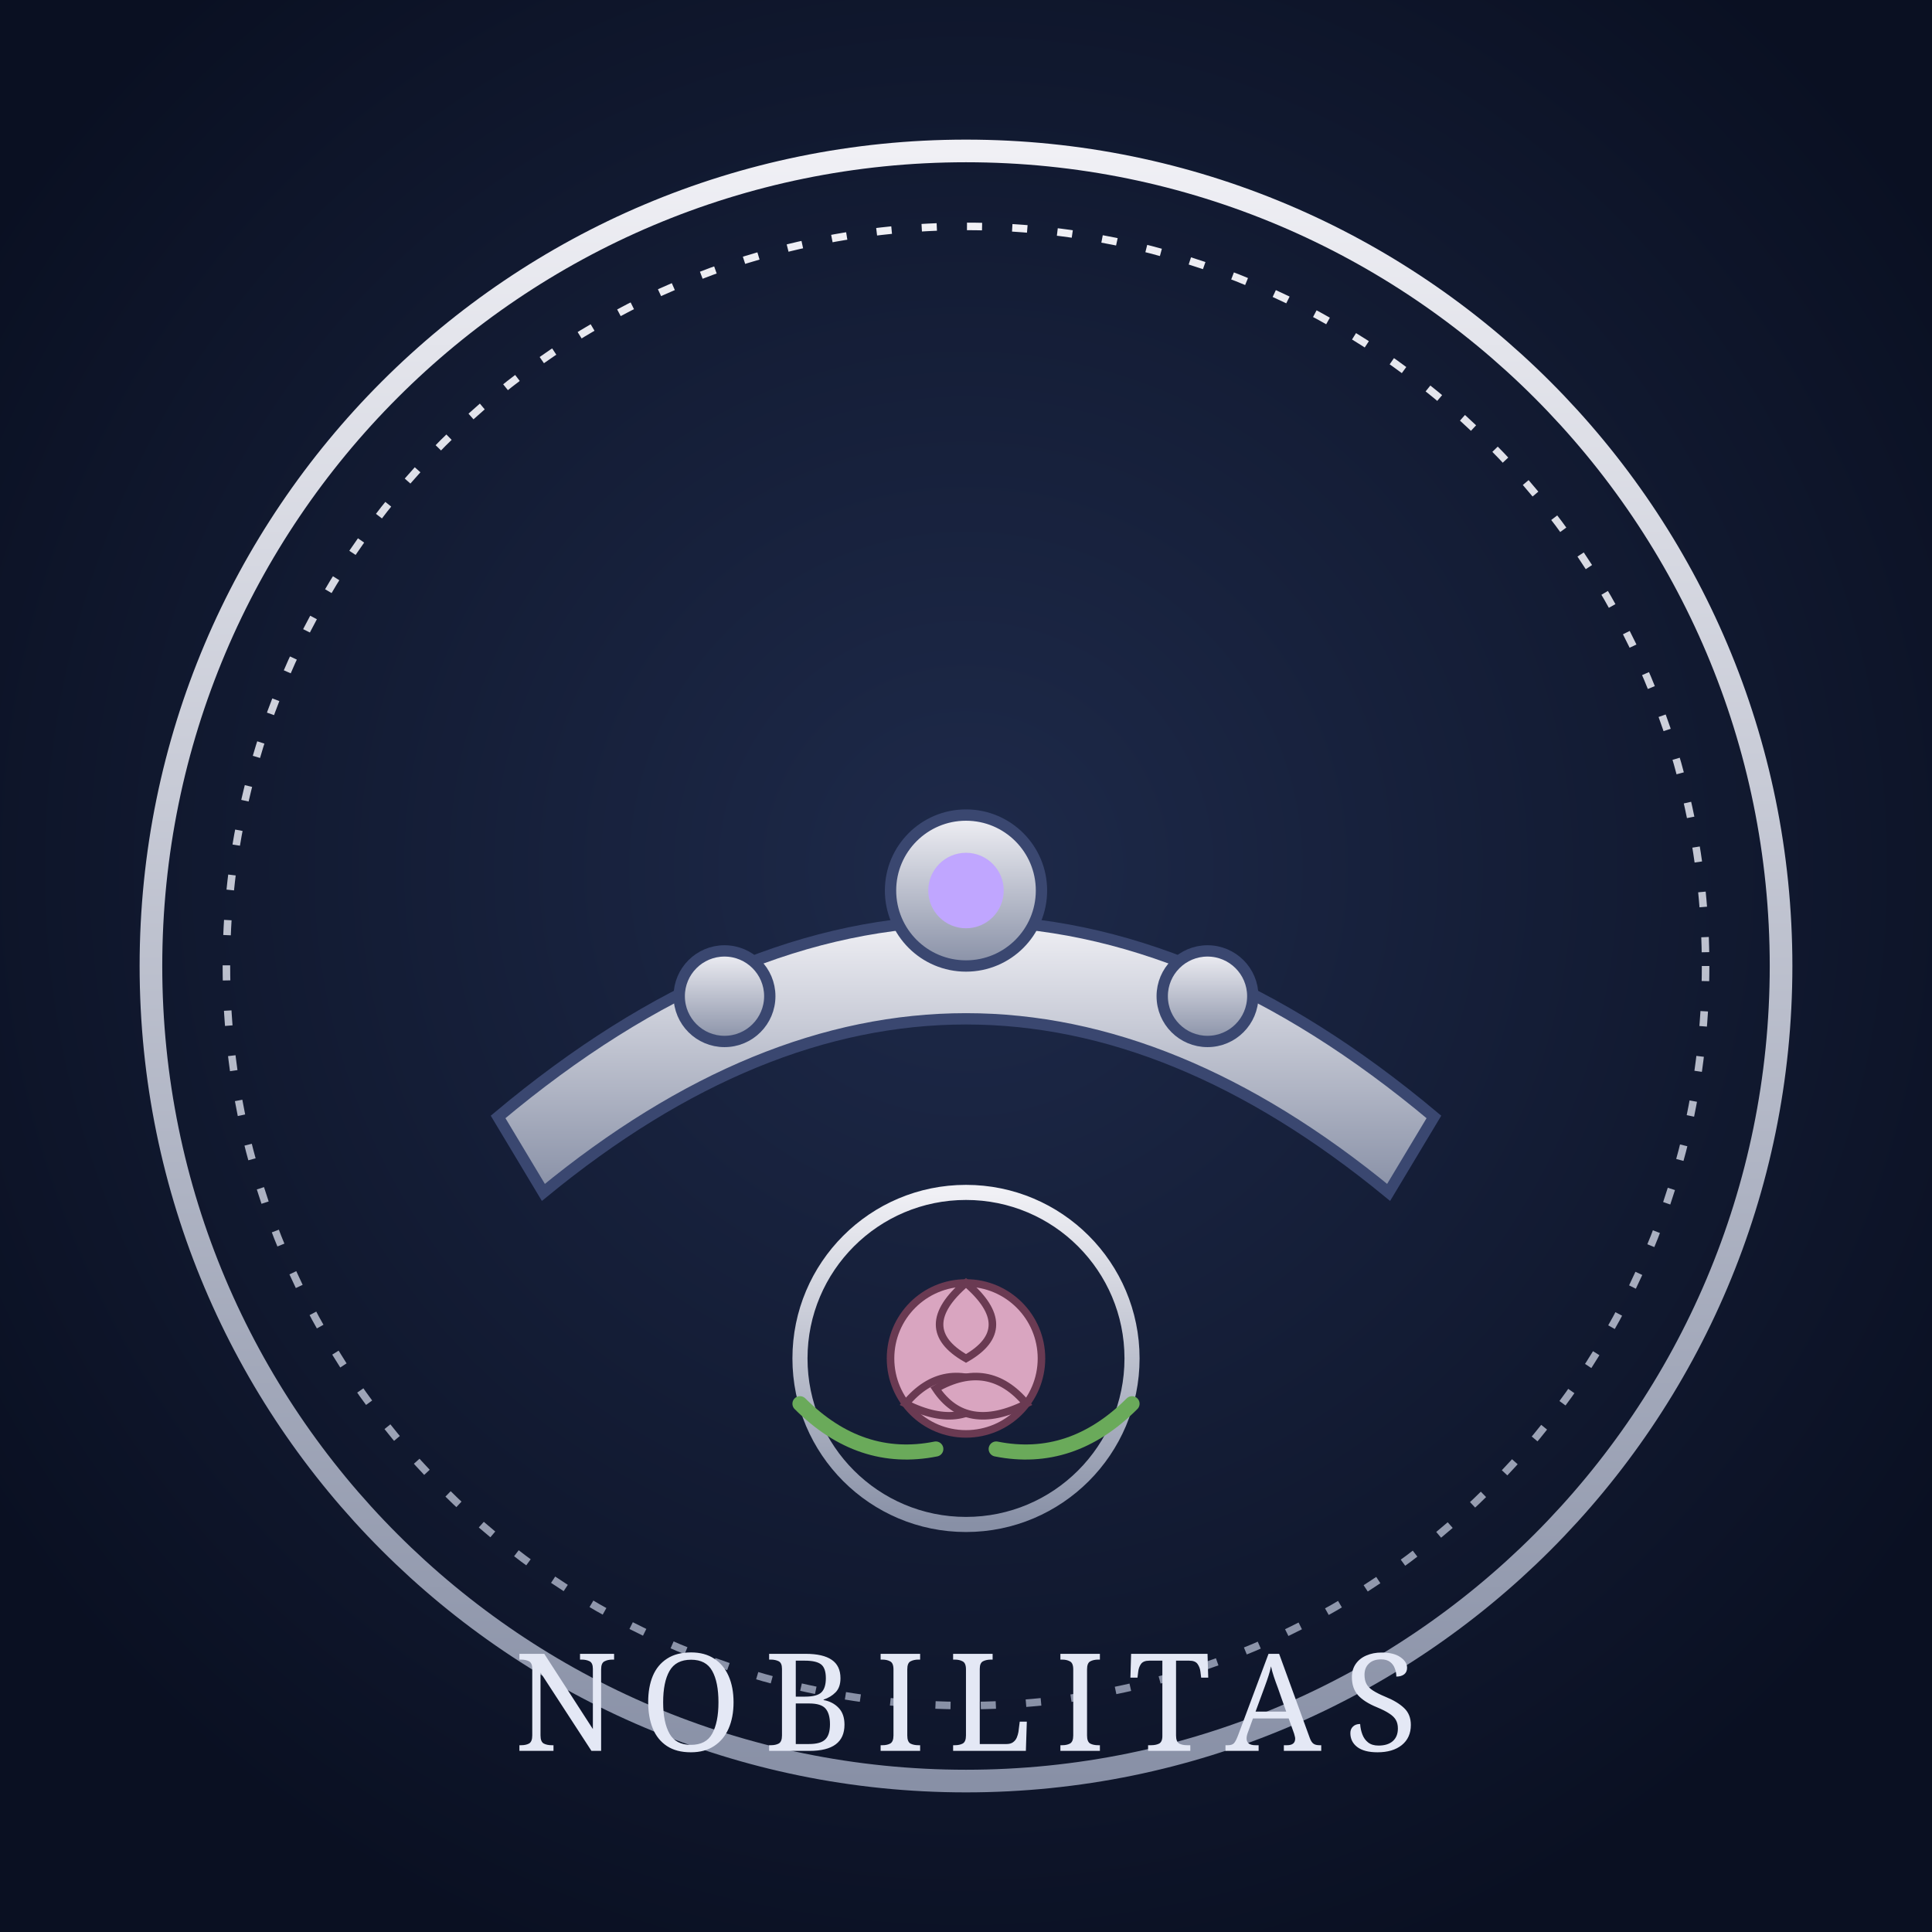
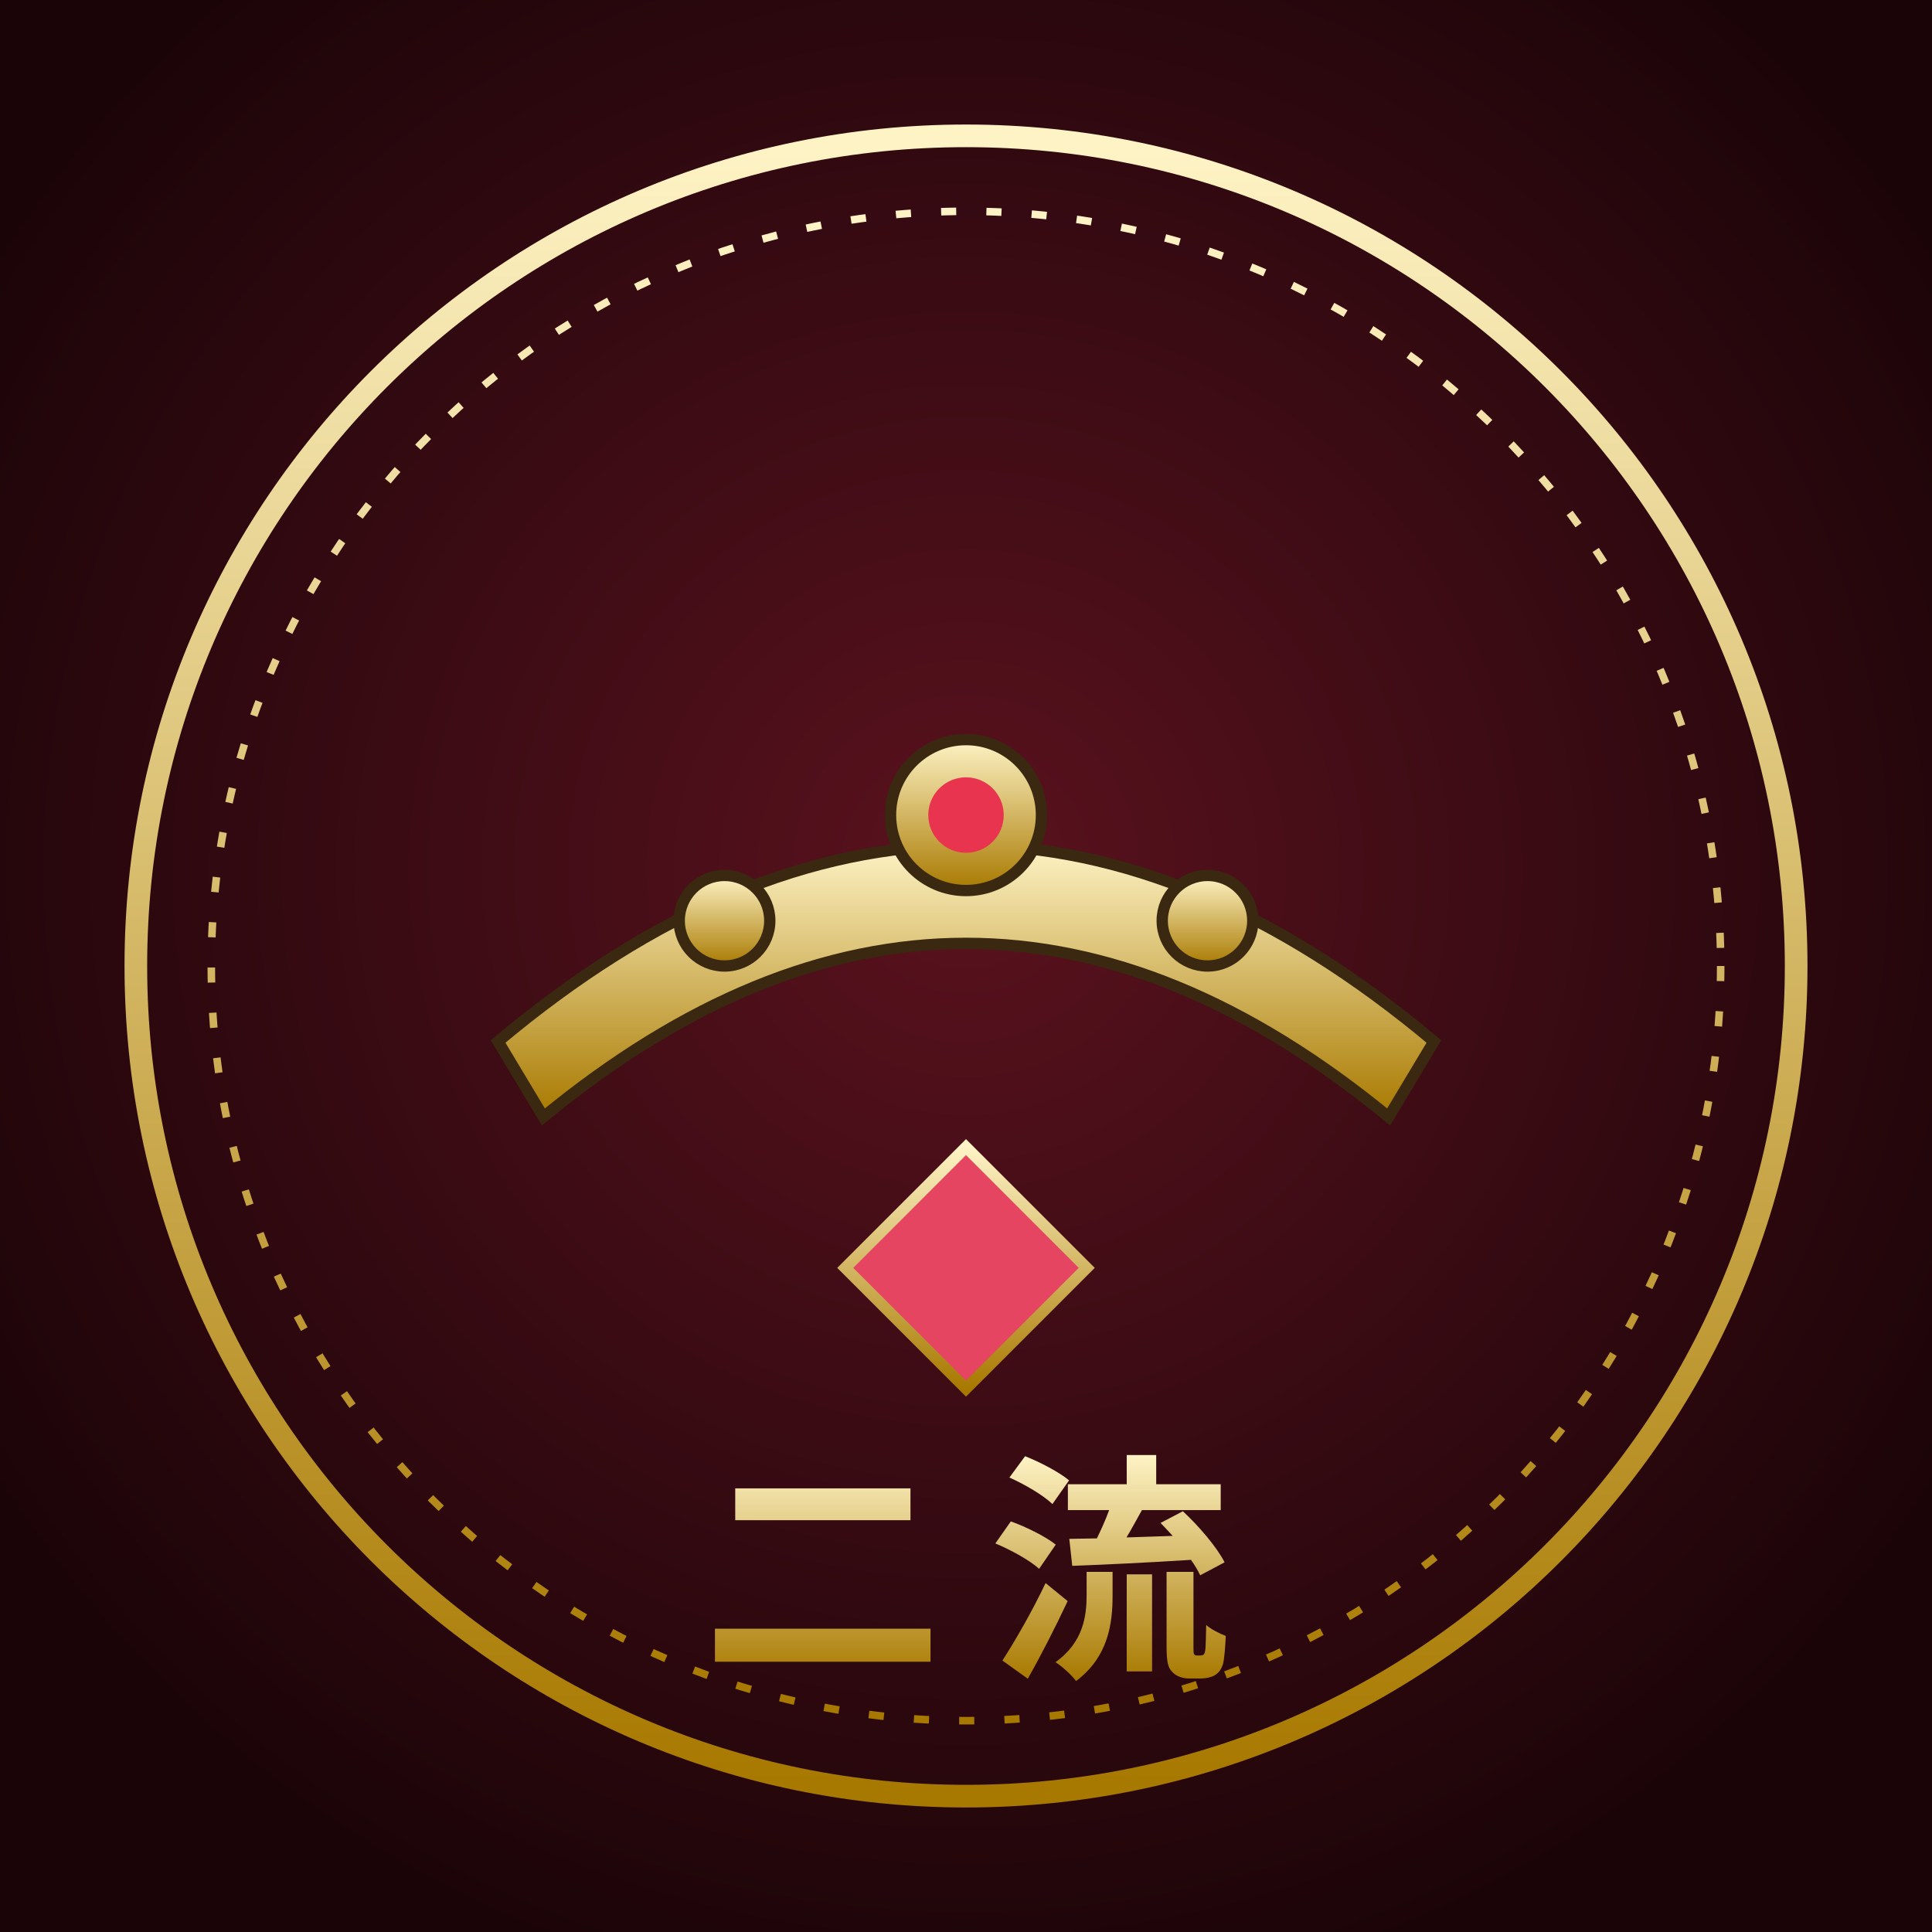
- <svg xmlns="http://www.w3.org/2000/svg" viewBox="0 0 256 256" role="img" aria-label="一流貴族">
+ <svg xmlns="http://www.w3.org/2000/svg" viewBox="0 0 256 256" role="img" aria-label="二流">
  <defs>
    <radialGradient id="g4bg" cx="50%" cy="45%" r="60%">
-       <stop offset="0%" stop-color="#1e2a4a" />
-       <stop offset="100%" stop-color="#0a1022" />
+       <stop offset="0%" stop-color="#5a121e" />
+       <stop offset="100%" stop-color="#1a0408" />
    </radialGradient>
-     <linearGradient id="g4silver" x1="0" y1="0" x2="0" y2="1">
-       <stop offset="0%" stop-color="#f0f0f5" />
-       <stop offset="100%" stop-color="#8890a6" />
+     <linearGradient id="g4gold" x1="0" y1="0" x2="0" y2="1">
+       <stop offset="0%" stop-color="#fef3c5" />
+       <stop offset="100%" stop-color="#a87900" />
    </linearGradient>
  </defs>
  <rect width="256" height="256" fill="url(#g4bg)" />
-   <circle cx="128" cy="128" r="108" fill="none" stroke="url(#g4silver)" stroke-width="3" />
-   <circle cx="128" cy="128" r="98" fill="none" stroke="url(#g4silver)" stroke-width="1" stroke-dasharray="2 4" />
-   <g fill="url(#g4silver)" stroke="#3a4770" stroke-width="1.5">
-     <path d="M66 148 Q128 96 190 148 L184 158 Q128 112 72 158 Z" />
-     <circle cx="128" cy="118" r="10" />
-     <circle cx="96" cy="132" r="6" />
-     <circle cx="160" cy="132" r="6" />
+   <circle cx="128" cy="128" r="110" fill="none" stroke="url(#g4gold)" stroke-width="3" />
+   <circle cx="128" cy="128" r="100" fill="none" stroke="url(#g4gold)" stroke-width="1" stroke-dasharray="2 4" />
+   <g fill="url(#g4gold)" stroke="#3a2810" stroke-width="1.5">
+     <path d="M66 138 Q128 86 190 138 L184 148 Q128 102 72 148 Z" />
+     <circle cx="128" cy="108" r="10" />
+     <circle cx="96" cy="122" r="6" />
+     <circle cx="160" cy="122" r="6" />
  </g>
-   <circle cx="128" cy="118" r="5" fill="#c0a6ff" />
-   <g transform="translate(128 180)">
-     <circle r="22" fill="none" stroke="url(#g4silver)" stroke-width="2" />
-     <g fill="#d9a5c0" stroke="#6a3a52" stroke-width="1">
-       <circle r="10" />
-       <path d="M0 -10 Q7 -4 0 0 Q-7 -4 0 -10 Z" />
-       <path d="M-8 6 Q-3 0 4 4 Q0 10 -8 6 Z" />
-       <path d="M8 6 Q3 0 -4 4 Q0 10 8 6 Z" />
-     </g>
-     <g fill="none" stroke="#6aaa5a" stroke-width="2" stroke-linecap="round">
-       <path d="M-22 6 Q-14 14 -4 12" />
-       <path d="M22 6 Q14 14 4 12" />
-     </g>
+   <circle cx="128" cy="108" r="5" fill="#e8344e" />
+   <g fill="#e54561" stroke="url(#g4gold)" stroke-width="1.5">
+     <path d="M112 168 L128 184 L144 168 L128 152 Z" />
  </g>
-   <text x="128" y="232" text-anchor="middle" fill="#e4e8f5" font-family="'Cinzel', serif" font-size="18" letter-spacing="3">NOBILITAS</text>
+   <text x="128" y="220" text-anchor="middle" fill="url(#g4gold)" font-family="'Noto Serif JP', serif" font-weight="900" font-size="32" letter-spacing="6">二流</text>
</svg>
